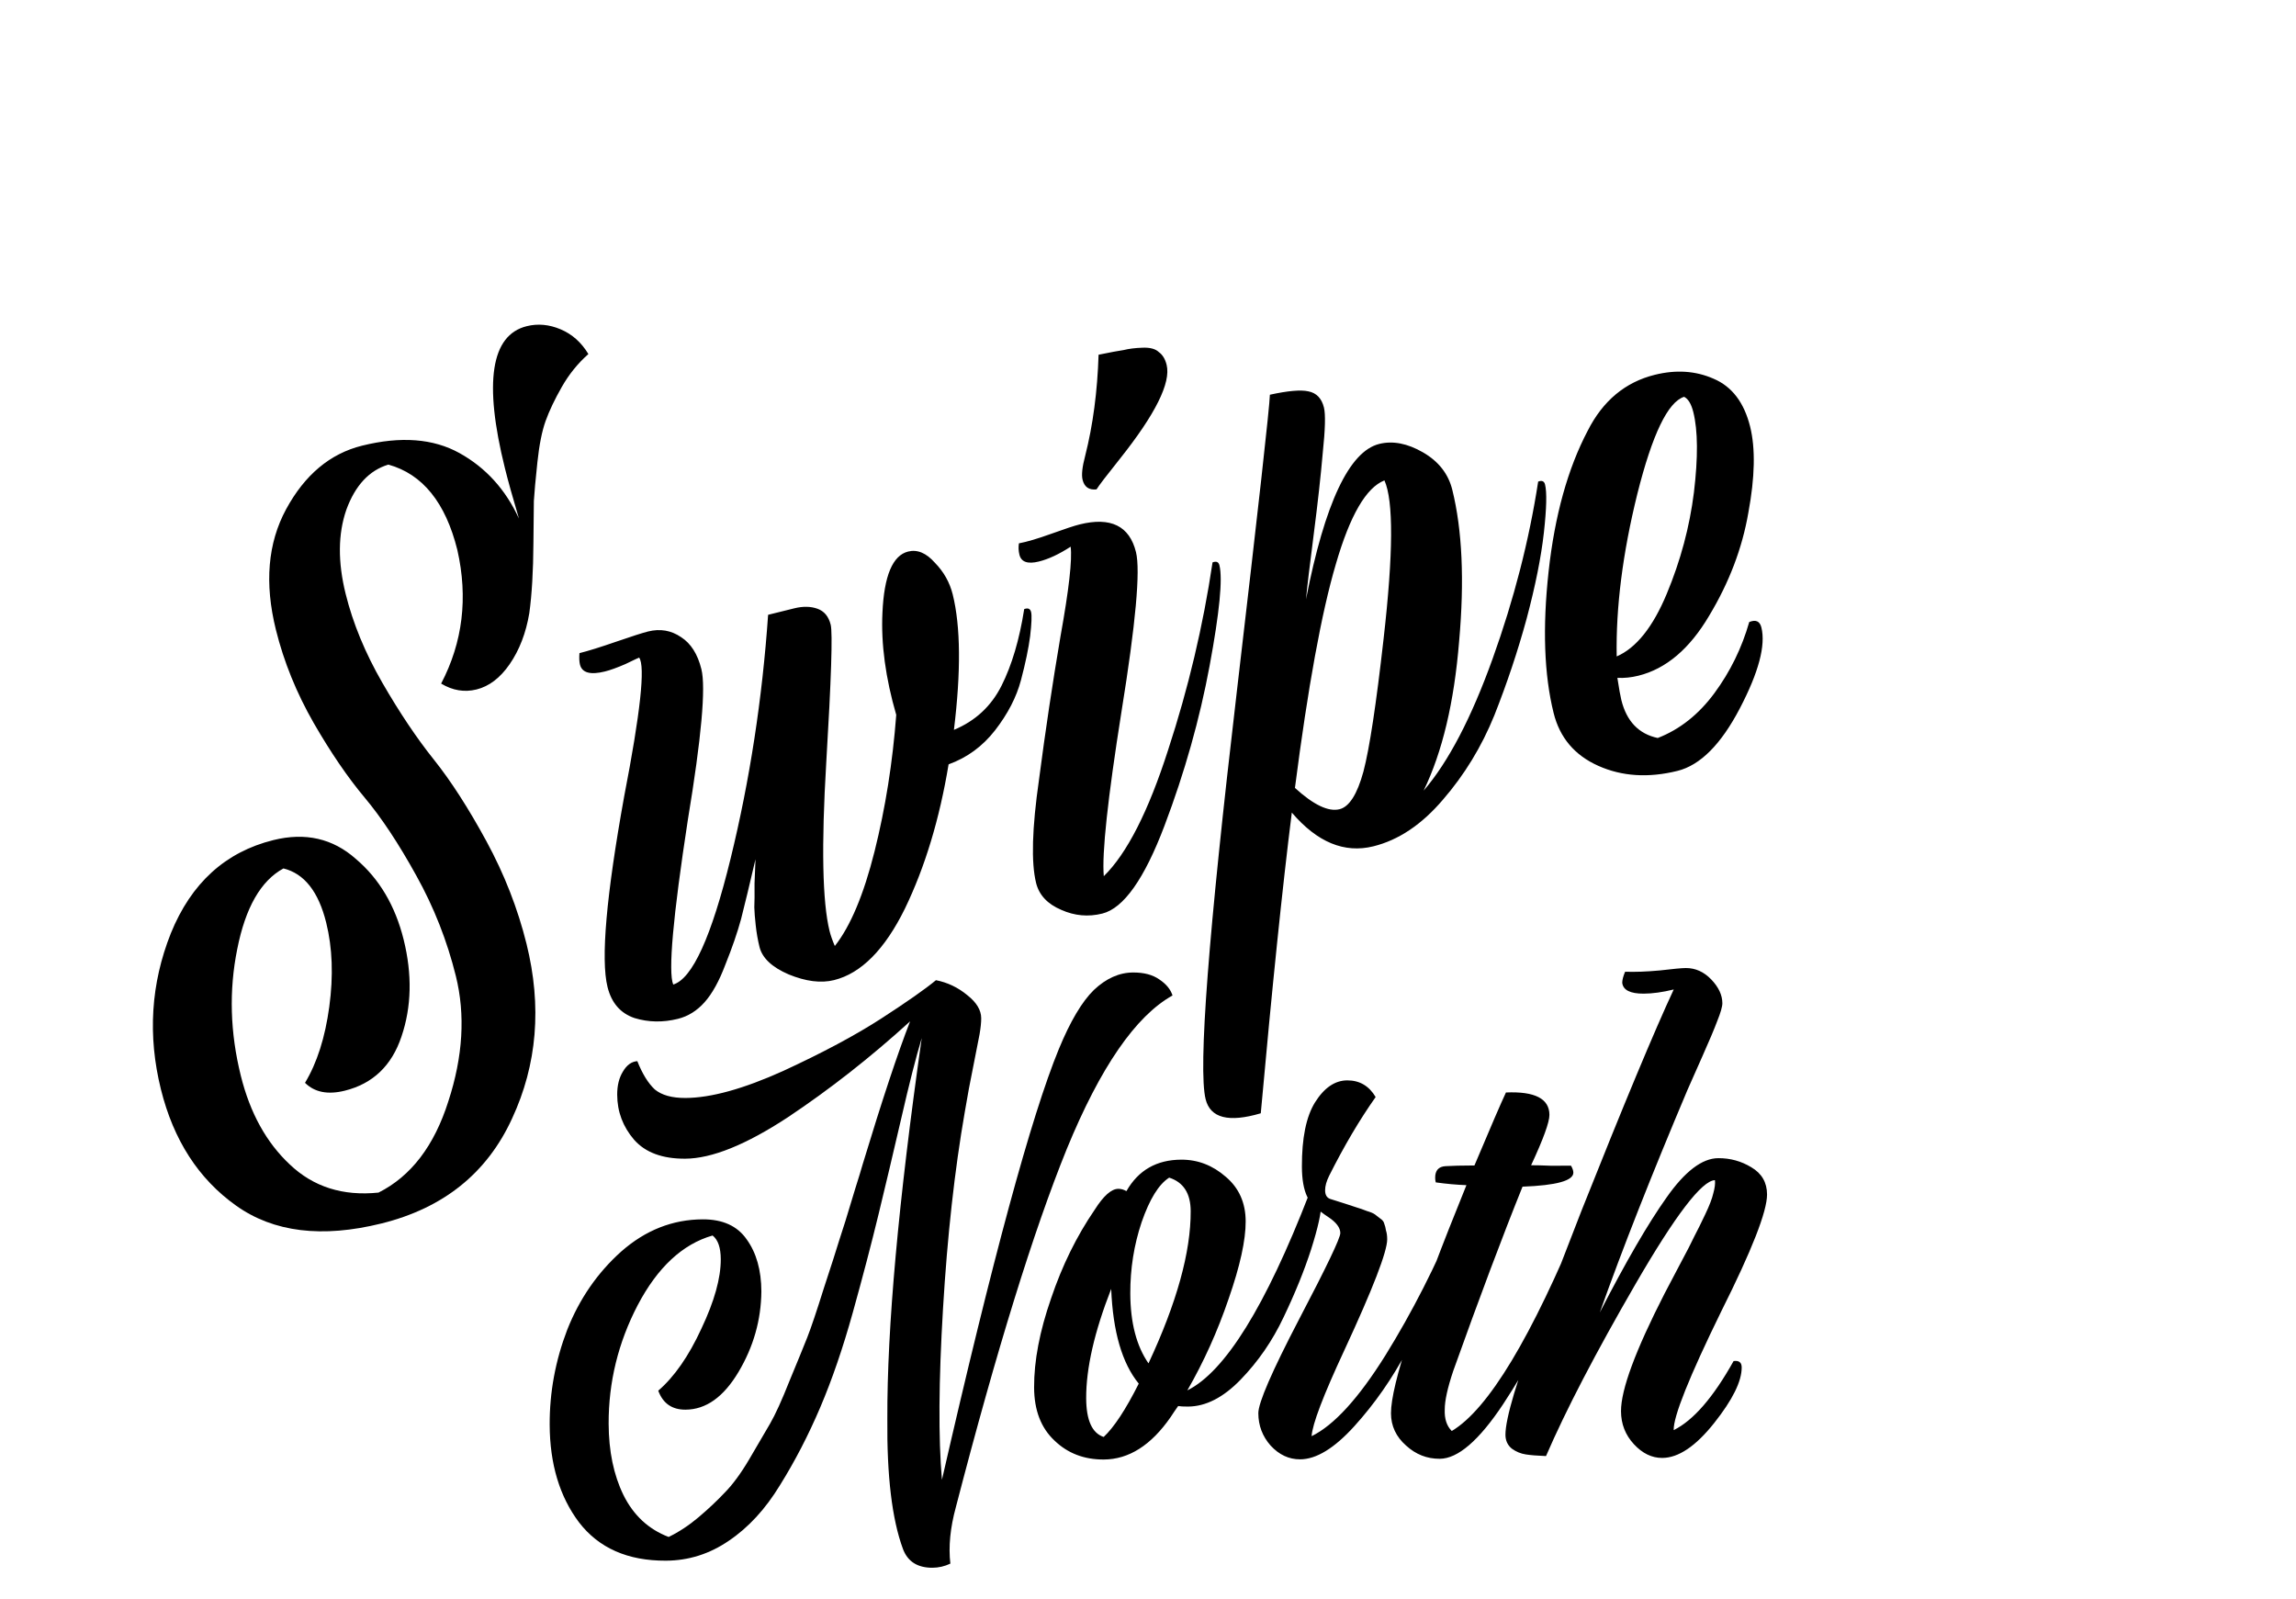
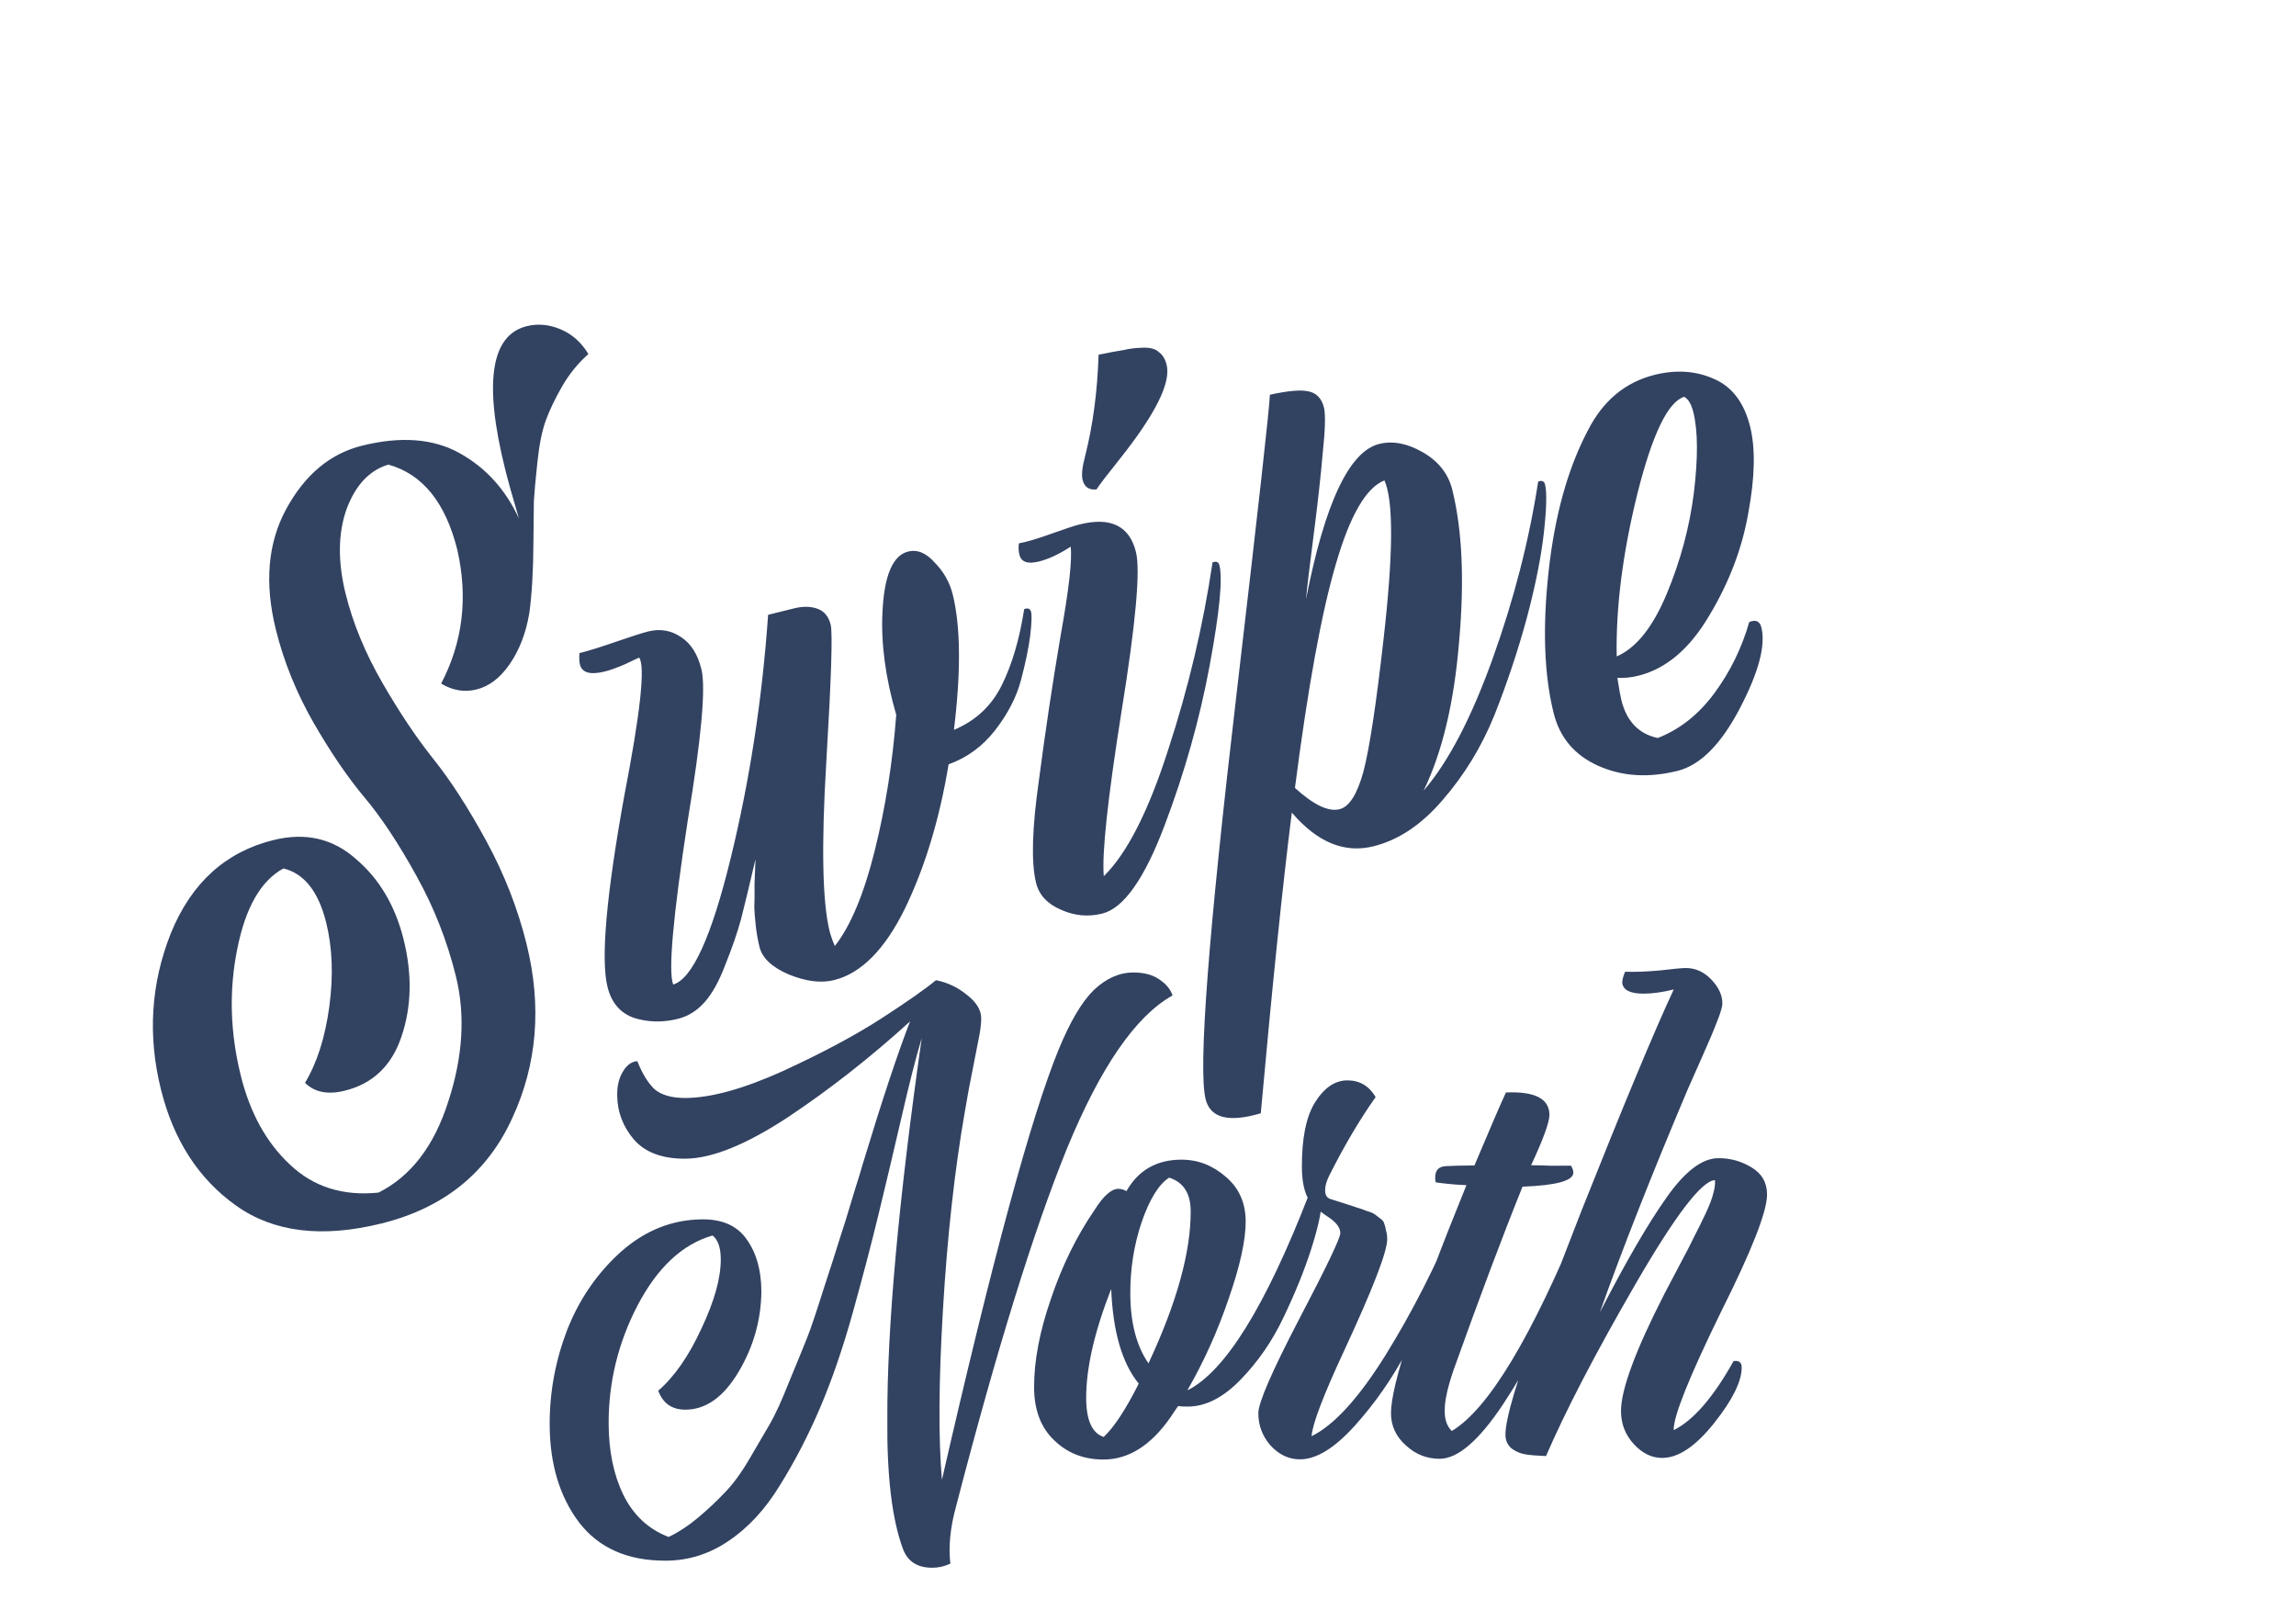
<svg xmlns="http://www.w3.org/2000/svg" width="135" height="94" viewBox="0 0 135 94" fill="none">
  <g filter="url(#filter0_b_802_18)">
-     <path d="M55.879 91.934C55.54 92.094 55.189 92.175 54.826 92.176C53.942 92.18 53.363 91.808 53.088 91.061C52.447 89.318 52.142 86.769 52.174 83.414C52.154 78.088 52.827 70.628 54.196 61.034C53.86 62.146 53.458 63.723 52.99 65.765C52.522 67.784 52.076 69.667 51.652 71.414C51.228 73.161 50.725 75.079 50.144 77.166C49.563 79.254 48.924 81.115 48.228 82.75C47.531 84.384 46.744 85.906 45.865 87.315C45.01 88.723 44.005 89.815 42.852 90.591C41.722 91.365 40.488 91.756 39.151 91.761C36.907 91.77 35.204 91.017 34.042 89.503C32.903 87.988 32.328 86.075 32.32 83.763C32.312 81.859 32.656 79.999 33.352 78.183C34.07 76.367 35.13 74.833 36.53 73.581C37.953 72.329 39.549 71.699 41.317 71.692C42.495 71.688 43.358 72.081 43.905 72.872C44.475 73.663 44.762 74.682 44.767 75.929C44.751 77.606 44.304 79.183 43.426 80.66C42.547 82.137 41.508 82.878 40.306 82.882C39.513 82.885 38.979 82.513 38.704 81.766C39.653 80.947 40.498 79.731 41.24 78.119C42.004 76.506 42.384 75.145 42.38 74.034C42.377 73.354 42.217 72.89 41.898 72.642C40.133 73.148 38.664 74.513 37.494 76.739C36.347 78.942 35.778 81.268 35.787 83.716C35.794 85.325 36.082 86.718 36.654 87.894C37.248 89.094 38.135 89.917 39.315 90.366C39.926 90.069 40.514 89.681 41.079 89.203C41.644 88.725 42.152 88.247 42.603 87.769C43.077 87.292 43.562 86.632 44.057 85.792C44.553 84.951 44.958 84.258 45.273 83.713C45.589 83.168 45.971 82.328 46.42 81.193C46.891 80.057 47.239 79.206 47.464 78.638C47.688 78.071 48.013 77.106 48.439 75.745C48.887 74.383 49.189 73.441 49.346 72.919C49.525 72.397 49.838 71.387 50.286 69.889C50.487 69.254 50.633 68.778 50.722 68.46C51.864 64.693 52.794 61.89 53.512 60.051C51.185 62.168 48.79 64.047 46.326 65.689C43.861 67.308 41.847 68.12 40.283 68.126C38.946 68.132 37.947 67.761 37.287 67.016C36.626 66.248 36.294 65.365 36.29 64.368C36.288 63.824 36.4 63.37 36.625 63.006C36.85 62.62 37.133 62.415 37.473 62.391C37.77 63.138 38.112 63.692 38.499 64.053C38.908 64.392 39.51 64.559 40.303 64.556C41.799 64.55 43.712 64.022 46.043 62.97C48.373 61.895 50.296 60.868 51.811 59.888C53.326 58.907 54.4 58.155 55.032 57.631C55.713 57.764 56.326 58.057 56.872 58.508C57.417 58.936 57.691 59.389 57.693 59.865C57.694 60.114 57.661 60.431 57.595 60.817C57.528 61.18 57.406 61.804 57.228 62.688C57.05 63.551 56.883 64.447 56.728 65.376C56.13 68.802 55.703 72.656 55.447 76.942C55.192 81.204 55.171 84.559 55.384 87.006C58.349 74.052 60.639 65.611 62.256 61.683C62.93 60.048 63.617 58.89 64.317 58.207C65.039 57.524 65.809 57.181 66.625 57.178C67.259 57.176 67.77 57.31 68.156 57.58C68.565 57.85 68.827 58.167 68.942 58.529C66.771 59.739 64.697 62.75 62.721 67.563C60.768 72.376 58.596 79.389 56.206 88.601C55.871 89.826 55.762 90.937 55.879 91.934ZM66.459 76.049C66.466 77.772 66.822 79.141 67.529 80.159C69.193 76.594 70.02 73.61 70.01 71.207C70.006 70.164 69.584 69.509 68.745 69.24C68.134 69.628 67.594 70.502 67.123 71.864C66.675 73.203 66.454 74.598 66.459 76.049ZM64.894 84.487C65.504 83.918 66.191 82.873 66.956 81.351C65.976 80.153 65.436 78.297 65.336 75.781C64.349 78.301 63.858 80.445 63.865 82.213C63.87 83.505 64.213 84.263 64.894 84.487ZM68.833 83.316C67.684 84.975 66.372 85.807 64.899 85.813C63.743 85.817 62.778 85.447 62.005 84.702C61.208 83.957 60.808 82.916 60.803 81.579C60.796 80.015 61.13 78.268 61.802 76.339C62.452 74.41 63.307 72.672 64.366 71.127C64.884 70.309 65.347 69.899 65.755 69.897C65.914 69.897 66.073 69.942 66.232 70.032C66.93 68.805 68.004 68.189 69.455 68.183C70.429 68.179 71.303 68.516 72.077 69.193C72.85 69.847 73.239 70.719 73.243 71.806C73.247 72.917 72.913 74.437 72.24 76.366C71.59 78.273 70.781 80.067 69.813 81.748C72.03 80.651 74.418 76.8 76.977 70.194C77.452 70.124 77.691 70.305 77.693 70.735C77.695 71.279 77.494 72.187 77.091 73.458C76.688 74.706 76.149 76.034 75.475 77.442C74.823 78.827 73.977 80.054 72.939 81.124C71.923 82.17 70.894 82.696 69.851 82.7C69.579 82.701 69.386 82.69 69.273 82.668C69.228 82.736 69.149 82.85 69.036 83.009C68.946 83.145 68.878 83.248 68.833 83.316ZM76.446 85.802C75.788 85.805 75.209 85.535 74.709 84.993C74.231 84.451 73.99 83.817 73.987 83.092C73.985 82.48 74.782 80.641 76.38 77.574C78 74.485 78.809 72.794 78.808 72.499C78.807 72.182 78.568 71.865 78.091 71.55C77.5 71.167 77.09 70.772 76.862 70.365C76.656 69.935 76.552 69.346 76.549 68.598C76.543 66.92 76.798 65.661 77.316 64.821C77.857 63.957 78.49 63.524 79.215 63.521C79.941 63.519 80.497 63.845 80.885 64.501C79.938 65.842 79.026 67.387 78.149 69.135C77.992 69.453 77.913 69.737 77.914 69.986C77.915 70.258 78.018 70.428 78.222 70.495C78.449 70.562 78.733 70.652 79.073 70.764C79.414 70.876 79.652 70.954 79.788 70.999C79.947 71.044 80.14 71.111 80.367 71.201C80.594 71.268 80.753 71.335 80.844 71.403C80.935 71.471 81.037 71.55 81.151 71.64C81.287 71.73 81.367 71.832 81.39 71.945C81.436 72.058 81.47 72.194 81.494 72.353C81.54 72.488 81.563 72.658 81.564 72.862C81.566 73.588 80.725 75.767 79.039 79.4C77.802 82.057 77.163 83.737 77.12 84.44C78.433 83.8 79.877 82.219 81.454 79.697C83.031 77.152 84.426 74.415 85.638 71.486C85.82 71.463 85.91 71.531 85.911 71.689C85.913 72.143 85.611 73.118 85.004 74.617C84.398 76.115 83.645 77.705 82.745 79.386C81.867 81.044 80.83 82.532 79.634 83.852C78.46 85.148 77.398 85.799 76.446 85.802ZM84.653 85.77C83.905 85.773 83.247 85.515 82.678 84.996C82.087 84.477 81.789 83.843 81.787 83.096C81.78 81.441 83.259 76.97 86.223 69.682C85.656 69.662 85.055 69.607 84.42 69.519C84.397 69.429 84.385 69.338 84.385 69.247C84.383 68.817 84.586 68.589 84.994 68.565C85.357 68.541 85.923 68.527 86.694 68.524C87.66 66.231 88.278 64.801 88.547 64.233C90.247 64.159 91.099 64.597 91.103 65.549C91.104 65.98 90.745 66.967 90.026 68.511C90.298 68.51 90.695 68.52 91.216 68.541C91.737 68.539 92.123 68.537 92.372 68.536C92.463 68.695 92.509 68.83 92.51 68.944C92.512 69.42 91.515 69.696 89.521 69.771C88.331 72.723 86.974 76.332 85.449 80.599C85.113 81.598 84.946 82.358 84.948 82.879C84.927 83.423 85.065 83.842 85.361 84.136C87.509 82.858 90.054 78.632 92.996 71.458C93.177 71.434 93.268 71.502 93.268 71.661C93.271 72.296 92.812 73.737 91.891 75.984C90.97 78.209 89.8 80.401 88.38 82.56C86.961 84.696 85.718 85.766 84.653 85.77ZM97.737 85.72C97.125 85.722 96.568 85.452 96.068 84.91C95.567 84.368 95.315 83.723 95.312 82.975C95.307 81.706 96.16 79.402 97.869 76.063C98.049 75.722 98.342 75.166 98.747 74.394C99.174 73.599 99.467 73.031 99.624 72.69C99.804 72.35 100.018 71.918 100.265 71.396C100.513 70.873 100.67 70.465 100.736 70.17C100.826 69.852 100.859 69.591 100.835 69.388C100.065 69.413 98.509 71.448 96.167 75.492C93.825 79.535 92.07 82.908 90.902 85.61C90.381 85.59 89.984 85.557 89.712 85.513C89.417 85.469 89.145 85.356 88.895 85.176C88.644 84.973 88.519 84.701 88.517 84.361C88.514 83.409 89.196 81.117 90.565 77.485C90.969 76.396 91.776 74.296 92.988 71.186C95.48 64.92 97.288 60.584 98.412 58.177C97.755 58.338 97.166 58.42 96.645 58.422C95.852 58.425 95.431 58.211 95.384 57.781C95.384 57.622 95.44 57.406 95.552 57.134C96.141 57.154 96.821 57.129 97.592 57.058C98.385 56.964 98.894 56.917 99.121 56.916C99.688 56.914 100.187 57.139 100.62 57.59C101.052 58.042 101.269 58.506 101.271 58.982C101.272 59.186 101.171 59.537 100.969 60.037C100.79 60.514 100.498 61.206 100.093 62.114C99.689 63.023 99.397 63.681 99.217 64.09C97.106 69.085 95.388 73.443 94.066 77.166C95.595 74.191 96.901 71.941 97.983 70.418C99.065 68.873 100.082 68.098 101.034 68.095C101.737 68.092 102.384 68.271 102.975 68.631C103.588 68.992 103.896 69.523 103.899 70.226C103.903 71.223 103.005 73.516 101.205 77.104C99.316 80.965 98.385 83.292 98.41 84.085C99.564 83.514 100.738 82.161 101.931 80.025C102.248 79.979 102.407 80.103 102.408 80.397C102.411 81.213 101.872 82.304 100.789 83.668C99.706 85.032 98.689 85.716 97.737 85.72Z" fill="black" />
-     <path d="M30.958 55.493C31.869 59.166 31.585 62.591 30.107 65.768C28.636 68.974 26.078 71.029 22.433 71.933C18.932 72.802 16.079 72.452 13.877 70.882C11.674 69.313 10.202 67.034 9.461 64.045C8.677 60.884 8.871 57.829 10.043 54.879C11.243 51.921 13.253 50.093 16.072 49.394C17.951 48.928 19.569 49.297 20.925 50.502C22.303 51.671 23.239 53.252 23.734 55.245C24.242 57.295 24.2 59.195 23.606 60.944C23.034 62.657 21.922 63.719 20.271 64.128C19.274 64.376 18.495 64.221 17.934 63.665C18.641 62.493 19.117 60.999 19.362 59.186C19.607 57.372 19.546 55.725 19.179 54.245C18.727 52.422 17.889 51.361 16.666 51.06C15.335 51.783 14.428 53.368 13.947 55.814C13.459 58.232 13.529 60.708 14.158 63.242C14.701 65.434 15.662 67.176 17.04 68.466C18.425 69.784 20.163 70.335 22.255 70.119C24.164 69.162 25.533 67.371 26.363 64.748C27.222 62.117 27.368 59.663 26.803 57.385C26.288 55.307 25.512 53.338 24.477 51.48C23.435 49.592 22.42 48.061 21.433 46.885C20.447 45.709 19.45 44.249 18.443 42.504C17.428 40.731 16.688 38.905 16.222 37.026C15.544 34.293 15.744 31.931 16.822 29.941C17.921 27.915 19.411 26.669 21.29 26.203C23.567 25.638 25.477 25.784 27.02 26.641C28.562 27.497 29.726 28.78 30.513 30.489C30.145 29.25 29.869 28.261 29.686 27.521C28.436 22.481 28.864 19.7 30.971 19.178C31.626 19.015 32.291 19.077 32.966 19.363C33.642 19.649 34.185 20.133 34.596 20.817C33.976 21.364 33.456 22.007 33.035 22.746C32.614 23.485 32.296 24.153 32.081 24.75C31.867 25.348 31.705 26.158 31.597 27.183C31.488 28.207 31.419 28.965 31.39 29.455C31.389 29.939 31.38 30.757 31.364 31.91C31.354 33.575 31.273 34.955 31.122 36.05C30.927 37.216 30.541 38.219 29.963 39.057C29.407 39.86 28.759 40.353 28.019 40.537C27.307 40.714 26.613 40.598 25.938 40.192C27.209 37.761 27.527 35.143 26.892 32.339C26.2 29.549 24.847 27.875 22.835 27.316C21.71 27.655 20.887 28.54 20.365 29.969C19.872 31.391 19.858 33.041 20.324 34.92C20.755 36.657 21.474 38.398 22.481 40.143C23.488 41.888 24.495 43.391 25.503 44.652C26.511 45.913 27.543 47.515 28.6 49.459C29.657 51.404 30.442 53.415 30.958 55.493ZM49.04 57.626C48.271 57.817 47.382 57.705 46.373 57.291C45.392 56.869 44.82 56.331 44.657 55.676C44.559 55.278 44.484 54.858 44.436 54.417C44.387 53.975 44.359 53.62 44.352 53.349C44.367 53.043 44.371 52.574 44.365 51.941C44.388 51.3 44.407 50.827 44.421 50.521C44.07 52.029 43.787 53.202 43.572 54.041C43.35 54.852 43.042 55.744 42.649 56.718C42.285 57.685 41.878 58.421 41.429 58.925C40.98 59.429 40.456 59.756 39.858 59.904C38.975 60.123 38.125 60.107 37.308 59.857C36.483 59.578 35.954 58.969 35.721 58.029C35.318 56.406 35.645 52.668 36.702 46.815C37.657 41.894 37.95 39.176 37.581 38.663C37.553 38.671 37.282 38.798 36.769 39.046C36.278 39.259 35.876 39.404 35.563 39.481C34.709 39.693 34.221 39.557 34.101 39.073C34.059 38.903 34.049 38.678 34.071 38.401C34.583 38.274 35.298 38.051 36.217 37.733C37.164 37.407 37.794 37.205 38.107 37.128C38.819 36.951 39.466 37.063 40.048 37.462C40.624 37.833 41.021 38.46 41.24 39.343C41.509 40.424 41.243 43.376 40.445 48.198C39.567 53.917 39.28 57.146 39.584 57.887C40.709 57.547 41.834 55.077 42.959 50.476C44.085 45.875 44.819 41.099 45.163 36.148C45.703 36.014 46.216 35.887 46.7 35.767C47.212 35.64 47.668 35.648 48.066 35.791C48.464 35.934 48.723 36.247 48.843 36.731C48.963 37.215 48.877 39.911 48.583 44.82C48.289 49.728 48.355 53.036 48.778 54.745C48.842 55.001 48.944 55.293 49.086 55.62C50.006 54.455 50.785 52.6 51.423 50.054C52.06 47.508 52.485 44.834 52.697 42.031C52.067 39.86 51.797 37.857 51.886 36.022C51.982 33.852 52.486 32.654 53.397 32.428C53.938 32.294 54.461 32.512 54.965 33.082C55.49 33.617 55.841 34.24 56.018 34.951C56.484 36.83 56.507 39.484 56.089 42.913C57.349 42.388 58.282 41.522 58.889 40.314C59.496 39.105 59.94 37.605 60.221 35.813C60.441 35.728 60.577 35.785 60.626 35.984C60.675 36.184 60.657 36.657 60.57 37.404C60.476 38.122 60.297 38.982 60.032 39.985C59.767 40.988 59.256 41.976 58.5 42.949C57.766 43.887 56.858 44.55 55.775 44.94C55.243 48.154 54.388 50.981 53.209 53.419C52.024 55.828 50.634 57.231 49.04 57.626ZM64.594 20.856C65.285 20.715 65.776 20.623 66.067 20.581C66.381 20.503 66.747 20.458 67.167 20.444C67.615 20.424 67.939 20.51 68.138 20.702C68.358 20.859 68.51 21.108 68.595 21.45C68.856 22.503 67.939 24.348 65.842 26.983C65.058 27.964 64.602 28.561 64.473 28.774C64.032 28.823 63.758 28.634 63.653 28.207C63.582 27.922 63.633 27.456 63.804 26.809C64.263 25.003 64.526 23.018 64.594 20.856ZM71.7 33.237C71.898 34.034 71.706 36.001 71.124 39.137C70.542 42.274 69.658 45.41 68.471 48.545C67.284 51.68 66.065 53.403 64.812 53.714C63.986 53.919 63.182 53.846 62.401 53.496C61.59 53.153 61.097 52.626 60.92 51.914C60.623 50.718 60.681 48.694 61.091 45.842C61.466 42.969 61.888 40.159 62.355 37.414C62.851 34.662 63.05 32.905 62.952 32.143C62.275 32.583 61.652 32.874 61.083 33.015C60.428 33.177 60.047 33.045 59.941 32.618C59.885 32.39 59.875 32.166 59.911 31.946C60.373 31.861 61.007 31.674 61.811 31.384C62.616 31.093 63.175 30.909 63.488 30.832C65.31 30.38 66.412 30.922 66.793 32.46C67.061 33.542 66.778 36.664 65.943 41.828C65.13 46.956 64.783 50.185 64.901 51.516C66.263 50.181 67.523 47.707 68.682 44.095C69.869 40.476 70.74 36.8 71.295 33.066C71.516 32.981 71.651 33.038 71.7 33.237ZM78.763 47.578C79.332 47.437 79.8 46.702 80.165 45.372C80.523 44.014 80.919 41.407 81.353 37.552C81.924 32.544 81.94 29.443 81.402 28.246C80.327 28.664 79.374 30.306 78.544 33.172C77.706 36.009 76.905 40.393 76.14 46.325C77.234 47.323 78.108 47.741 78.763 47.578ZM74.131 65.456C72.245 66.014 71.164 65.738 70.888 64.628C70.443 62.834 71.052 54.871 72.714 40.738C73.993 29.812 74.644 23.969 74.667 23.208C75.727 22.975 76.481 22.909 76.929 23.009C77.406 23.103 77.711 23.42 77.845 23.961C77.944 24.359 77.921 25.241 77.777 26.607C77.66 27.966 77.483 29.566 77.245 31.408C77.007 33.251 76.855 34.527 76.79 35.239C77.896 29.585 79.331 26.539 81.096 26.101C81.894 25.903 82.751 26.068 83.667 26.596C84.584 27.125 85.159 27.858 85.392 28.798C85.978 31.161 86.112 34.135 85.792 37.72C85.501 41.298 84.805 44.221 83.706 46.488C85.16 44.798 86.513 42.211 87.764 38.727C89.016 35.243 89.908 31.773 90.441 28.316C90.661 28.231 90.796 28.288 90.846 28.488C90.959 28.943 90.936 29.886 90.777 31.316C90.618 32.745 90.28 34.431 89.764 36.372C89.242 38.285 88.608 40.18 87.865 42.057C87.115 43.905 86.105 45.561 84.836 47.024C83.595 48.48 82.235 49.392 80.754 49.759C79.046 50.183 77.447 49.522 75.956 47.776C75.407 52.143 74.799 58.037 74.131 65.456ZM99.023 23.331C98.07 23.628 97.152 25.533 96.27 29.046C95.41 32.523 95.006 35.706 95.058 38.595C96.204 38.099 97.184 36.874 97.999 34.919C98.814 32.964 99.347 30.973 99.6 28.945C99.846 26.89 99.834 25.321 99.566 24.239C99.446 23.755 99.265 23.453 99.023 23.331ZM103.566 36.892C103.827 37.946 103.405 39.532 102.298 41.65C101.192 43.768 99.969 44.993 98.631 45.325C96.923 45.748 95.372 45.65 93.979 45.028C92.585 44.407 91.709 43.37 91.349 41.918C90.791 39.669 90.693 36.897 91.054 33.604C91.416 30.311 92.182 27.552 93.353 25.327C94.246 23.564 95.56 22.468 97.297 22.037C98.55 21.726 99.702 21.803 100.754 22.267C101.835 22.724 102.551 23.665 102.905 25.088C103.222 26.37 103.187 28.056 102.799 30.146C102.44 32.23 101.671 34.249 100.494 36.204C99.345 38.151 97.959 39.326 96.336 39.728C95.909 39.834 95.496 39.876 95.098 39.854C95.197 40.495 95.274 40.929 95.331 41.157C95.641 42.409 96.355 43.154 97.471 43.391C98.767 42.888 99.879 42.008 100.806 40.751C101.733 39.493 102.415 38.1 102.852 36.571C103.236 36.415 103.474 36.522 103.566 36.892Z" fill="black" />
+     <path d="M55.879 91.934C55.54 92.094 55.189 92.175 54.826 92.176C53.942 92.18 53.363 91.808 53.088 91.061C52.447 89.318 52.142 86.769 52.174 83.414C52.154 78.088 52.827 70.628 54.196 61.034C53.86 62.146 53.458 63.723 52.99 65.765C52.522 67.784 52.076 69.667 51.652 71.414C51.228 73.161 50.725 75.079 50.144 77.166C49.563 79.254 48.924 81.115 48.228 82.75C47.531 84.384 46.744 85.906 45.865 87.315C45.01 88.723 44.005 89.815 42.852 90.591C41.722 91.365 40.488 91.756 39.151 91.761C36.907 91.77 35.204 91.017 34.042 89.503C32.903 87.988 32.328 86.075 32.32 83.763C32.312 81.859 32.656 79.999 33.352 78.183C34.07 76.367 35.13 74.833 36.53 73.581C37.953 72.329 39.549 71.699 41.317 71.692C42.495 71.688 43.358 72.081 43.905 72.872C44.475 73.663 44.762 74.682 44.767 75.929C44.751 77.606 44.304 79.183 43.426 80.66C42.547 82.137 41.508 82.878 40.306 82.882C39.513 82.885 38.979 82.513 38.704 81.766C39.653 80.947 40.498 79.731 41.24 78.119C42.004 76.506 42.384 75.145 42.38 74.034C42.377 73.354 42.217 72.89 41.898 72.642C40.133 73.148 38.664 74.513 37.494 76.739C36.347 78.942 35.778 81.268 35.787 83.716C35.794 85.325 36.082 86.718 36.654 87.894C37.248 89.094 38.135 89.917 39.315 90.366C39.926 90.069 40.514 89.681 41.079 89.203C41.644 88.725 42.152 88.247 42.603 87.769C43.077 87.292 43.562 86.632 44.057 85.792C44.553 84.951 44.958 84.258 45.273 83.713C45.589 83.168 45.971 82.328 46.42 81.193C46.891 80.057 47.239 79.206 47.464 78.638C47.688 78.071 48.013 77.106 48.439 75.745C48.887 74.383 49.189 73.441 49.346 72.919C49.525 72.397 49.838 71.387 50.286 69.889C50.487 69.254 50.633 68.778 50.722 68.46C51.864 64.693 52.794 61.89 53.512 60.051C51.185 62.168 48.79 64.047 46.326 65.689C43.861 67.308 41.847 68.12 40.283 68.126C38.946 68.132 37.947 67.761 37.287 67.016C36.626 66.248 36.294 65.365 36.29 64.368C36.288 63.824 36.4 63.37 36.625 63.006C36.85 62.62 37.133 62.415 37.473 62.391C37.77 63.138 38.112 63.692 38.499 64.053C38.908 64.392 39.51 64.559 40.303 64.556C41.799 64.55 43.712 64.022 46.043 62.97C48.373 61.895 50.296 60.868 51.811 59.888C53.326 58.907 54.4 58.155 55.032 57.631C55.713 57.764 56.326 58.057 56.872 58.508C57.417 58.936 57.691 59.389 57.693 59.865C57.694 60.114 57.661 60.431 57.595 60.817C57.528 61.18 57.406 61.804 57.228 62.688C57.05 63.551 56.883 64.447 56.728 65.376C56.13 68.802 55.703 72.656 55.447 76.942C55.192 81.204 55.171 84.559 55.384 87.006C58.349 74.052 60.639 65.611 62.256 61.683C62.93 60.048 63.617 58.89 64.317 58.207C65.039 57.524 65.809 57.181 66.625 57.178C67.259 57.176 67.77 57.31 68.156 57.58C68.565 57.85 68.827 58.167 68.942 58.529C66.771 59.739 64.697 62.75 62.721 67.563C60.768 72.376 58.596 79.389 56.206 88.601C55.871 89.826 55.762 90.937 55.879 91.934ZM66.459 76.049C66.466 77.772 66.822 79.141 67.529 80.159C69.193 76.594 70.02 73.61 70.01 71.207C70.006 70.164 69.584 69.509 68.745 69.24C68.134 69.628 67.594 70.502 67.123 71.864C66.675 73.203 66.454 74.598 66.459 76.049ZM64.894 84.487C65.504 83.918 66.191 82.873 66.956 81.351C65.976 80.153 65.436 78.297 65.336 75.781C64.349 78.301 63.858 80.445 63.865 82.213C63.87 83.505 64.213 84.263 64.894 84.487ZM68.833 83.316C67.684 84.975 66.372 85.807 64.899 85.813C63.743 85.817 62.778 85.447 62.005 84.702C61.208 83.957 60.808 82.916 60.803 81.579C60.796 80.015 61.13 78.268 61.802 76.339C62.452 74.41 63.307 72.672 64.366 71.127C64.884 70.309 65.347 69.899 65.755 69.897C65.914 69.897 66.073 69.942 66.232 70.032C66.93 68.805 68.004 68.189 69.455 68.183C70.429 68.179 71.303 68.516 72.077 69.193C72.85 69.847 73.239 70.719 73.243 71.806C73.247 72.917 72.913 74.437 72.24 76.366C71.59 78.273 70.781 80.067 69.813 81.748C72.03 80.651 74.418 76.8 76.977 70.194C77.452 70.124 77.691 70.305 77.693 70.735C77.695 71.279 77.494 72.187 77.091 73.458C76.688 74.706 76.149 76.034 75.475 77.442C74.823 78.827 73.977 80.054 72.939 81.124C71.923 82.17 70.894 82.696 69.851 82.7C69.579 82.701 69.386 82.69 69.273 82.668C69.228 82.736 69.149 82.85 69.036 83.009C68.946 83.145 68.878 83.248 68.833 83.316ZM76.446 85.802C75.788 85.805 75.209 85.535 74.709 84.993C74.231 84.451 73.99 83.817 73.987 83.092C73.985 82.48 74.782 80.641 76.38 77.574C78 74.485 78.809 72.794 78.808 72.499C78.807 72.182 78.568 71.865 78.091 71.55C77.5 71.167 77.09 70.772 76.862 70.365C76.656 69.935 76.552 69.346 76.549 68.598C76.543 66.92 76.798 65.661 77.316 64.821C77.857 63.957 78.49 63.524 79.215 63.521C79.941 63.519 80.497 63.845 80.885 64.501C79.938 65.842 79.026 67.387 78.149 69.135C77.992 69.453 77.913 69.737 77.914 69.986C77.915 70.258 78.018 70.428 78.222 70.495C78.449 70.562 78.733 70.652 79.073 70.764C79.414 70.876 79.652 70.954 79.788 70.999C79.947 71.044 80.14 71.111 80.367 71.201C80.594 71.268 80.753 71.335 80.844 71.403C80.935 71.471 81.037 71.55 81.151 71.64C81.287 71.73 81.367 71.832 81.39 71.945C81.436 72.058 81.47 72.194 81.494 72.353C81.54 72.488 81.563 72.658 81.564 72.862C81.566 73.588 80.725 75.767 79.039 79.4C77.802 82.057 77.163 83.737 77.12 84.44C78.433 83.8 79.877 82.219 81.454 79.697C83.031 77.152 84.426 74.415 85.638 71.486C85.82 71.463 85.91 71.531 85.911 71.689C85.913 72.143 85.611 73.118 85.004 74.617C84.398 76.115 83.645 77.705 82.745 79.386C81.867 81.044 80.83 82.532 79.634 83.852C78.46 85.148 77.398 85.799 76.446 85.802ZM84.653 85.77C83.905 85.773 83.247 85.515 82.678 84.996C82.087 84.477 81.789 83.843 81.787 83.096C81.78 81.441 83.259 76.97 86.223 69.682C85.656 69.662 85.055 69.607 84.42 69.519C84.397 69.429 84.385 69.338 84.385 69.247C84.383 68.817 84.586 68.589 84.994 68.565C85.357 68.541 85.923 68.527 86.694 68.524C87.66 66.231 88.278 64.801 88.547 64.233C90.247 64.159 91.099 64.597 91.103 65.549C91.104 65.98 90.745 66.967 90.026 68.511C90.298 68.51 90.695 68.52 91.216 68.541C91.737 68.539 92.123 68.537 92.372 68.536C92.463 68.695 92.509 68.83 92.51 68.944C92.512 69.42 91.515 69.696 89.521 69.771C88.331 72.723 86.974 76.332 85.449 80.599C85.113 81.598 84.946 82.358 84.948 82.879C84.927 83.423 85.065 83.842 85.361 84.136C87.509 82.858 90.054 78.632 92.996 71.458C93.177 71.434 93.268 71.502 93.268 71.661C93.271 72.296 92.812 73.737 91.891 75.984C90.97 78.209 89.8 80.401 88.38 82.56C86.961 84.696 85.718 85.766 84.653 85.77ZM97.737 85.72C97.125 85.722 96.568 85.452 96.068 84.91C95.567 84.368 95.315 83.723 95.312 82.975C95.307 81.706 96.16 79.402 97.869 76.063C98.049 75.722 98.342 75.166 98.747 74.394C99.174 73.599 99.467 73.031 99.624 72.69C99.804 72.35 100.018 71.918 100.265 71.396C100.513 70.873 100.67 70.465 100.736 70.17C100.826 69.852 100.859 69.591 100.835 69.388C100.065 69.413 98.509 71.448 96.167 75.492C93.825 79.535 92.07 82.908 90.902 85.61C90.381 85.59 89.984 85.557 89.712 85.513C89.417 85.469 89.145 85.356 88.895 85.176C88.644 84.973 88.519 84.701 88.517 84.361C88.514 83.409 89.196 81.117 90.565 77.485C90.969 76.396 91.776 74.296 92.988 71.186C95.48 64.92 97.288 60.584 98.412 58.177C97.755 58.338 97.166 58.42 96.645 58.422C95.852 58.425 95.431 58.211 95.384 57.781C95.384 57.622 95.44 57.406 95.552 57.134C96.141 57.154 96.821 57.129 97.592 57.058C98.385 56.964 98.894 56.917 99.121 56.916C99.688 56.914 100.187 57.139 100.62 57.59C101.052 58.042 101.269 58.506 101.271 58.982C101.272 59.186 101.171 59.537 100.969 60.037C100.79 60.514 100.498 61.206 100.093 62.114C99.689 63.023 99.397 63.681 99.217 64.09C97.106 69.085 95.388 73.443 94.066 77.166C95.595 74.191 96.901 71.941 97.983 70.418C99.065 68.873 100.082 68.098 101.034 68.095C101.737 68.092 102.384 68.271 102.975 68.631C103.588 68.992 103.896 69.523 103.899 70.226C103.903 71.223 103.005 73.516 101.205 77.104C99.316 80.965 98.385 83.292 98.41 84.085C99.564 83.514 100.738 82.161 101.931 80.025C102.248 79.979 102.407 80.103 102.408 80.397C102.411 81.213 101.872 82.304 100.789 83.668C99.706 85.032 98.689 85.716 97.737 85.72Z" fill="#324261" />
+     <path d="M30.958 55.493C31.869 59.166 31.585 62.591 30.107 65.768C28.636 68.974 26.078 71.029 22.433 71.933C18.932 72.802 16.079 72.452 13.877 70.882C11.674 69.313 10.202 67.034 9.461 64.045C8.677 60.884 8.871 57.829 10.043 54.879C11.243 51.921 13.253 50.093 16.072 49.394C17.951 48.928 19.569 49.297 20.925 50.502C22.303 51.671 23.239 53.252 23.734 55.245C24.242 57.295 24.2 59.195 23.606 60.944C23.034 62.657 21.922 63.719 20.271 64.128C19.274 64.376 18.495 64.221 17.934 63.665C18.641 62.493 19.117 60.999 19.362 59.186C19.607 57.372 19.546 55.725 19.179 54.245C18.727 52.422 17.889 51.361 16.666 51.06C15.335 51.783 14.428 53.368 13.947 55.814C13.459 58.232 13.529 60.708 14.158 63.242C14.701 65.434 15.662 67.176 17.04 68.466C18.425 69.784 20.163 70.335 22.255 70.119C24.164 69.162 25.533 67.371 26.363 64.748C27.222 62.117 27.368 59.663 26.803 57.385C26.288 55.307 25.512 53.338 24.477 51.48C23.435 49.592 22.42 48.061 21.433 46.885C20.447 45.709 19.45 44.249 18.443 42.504C17.428 40.731 16.688 38.905 16.222 37.026C15.544 34.293 15.744 31.931 16.822 29.941C17.921 27.915 19.411 26.669 21.29 26.203C23.567 25.638 25.477 25.784 27.02 26.641C28.562 27.497 29.726 28.78 30.513 30.489C30.145 29.25 29.869 28.261 29.686 27.521C28.436 22.481 28.864 19.7 30.971 19.178C31.626 19.015 32.291 19.077 32.966 19.363C33.642 19.649 34.185 20.133 34.596 20.817C33.976 21.364 33.456 22.007 33.035 22.746C32.614 23.485 32.296 24.153 32.081 24.75C31.867 25.348 31.705 26.158 31.597 27.183C31.488 28.207 31.419 28.965 31.39 29.455C31.389 29.939 31.38 30.757 31.364 31.91C31.354 33.575 31.273 34.955 31.122 36.05C30.927 37.216 30.541 38.219 29.963 39.057C29.407 39.86 28.759 40.353 28.019 40.537C27.307 40.714 26.613 40.598 25.938 40.192C27.209 37.761 27.527 35.143 26.892 32.339C26.2 29.549 24.847 27.875 22.835 27.316C21.71 27.655 20.887 28.54 20.365 29.969C19.872 31.391 19.858 33.041 20.324 34.92C20.755 36.657 21.474 38.398 22.481 40.143C23.488 41.888 24.495 43.391 25.503 44.652C26.511 45.913 27.543 47.515 28.6 49.459C29.657 51.404 30.442 53.415 30.958 55.493ZM49.04 57.626C48.271 57.817 47.382 57.705 46.373 57.291C45.392 56.869 44.82 56.331 44.657 55.676C44.559 55.278 44.484 54.858 44.436 54.417C44.387 53.975 44.359 53.62 44.352 53.349C44.367 53.043 44.371 52.574 44.365 51.941C44.388 51.3 44.407 50.827 44.421 50.521C44.07 52.029 43.787 53.202 43.572 54.041C43.35 54.852 43.042 55.744 42.649 56.718C42.285 57.685 41.878 58.421 41.429 58.925C40.98 59.429 40.456 59.756 39.858 59.904C38.975 60.123 38.125 60.107 37.308 59.857C36.483 59.578 35.954 58.969 35.721 58.029C35.318 56.406 35.645 52.668 36.702 46.815C37.657 41.894 37.95 39.176 37.581 38.663C37.553 38.671 37.282 38.798 36.769 39.046C36.278 39.259 35.876 39.404 35.563 39.481C34.709 39.693 34.221 39.557 34.101 39.073C34.059 38.903 34.049 38.678 34.071 38.401C34.583 38.274 35.298 38.051 36.217 37.733C37.164 37.407 37.794 37.205 38.107 37.128C38.819 36.951 39.466 37.063 40.048 37.462C40.624 37.833 41.021 38.46 41.24 39.343C41.509 40.424 41.243 43.376 40.445 48.198C39.567 53.917 39.28 57.146 39.584 57.887C40.709 57.547 41.834 55.077 42.959 50.476C44.085 45.875 44.819 41.099 45.163 36.148C45.703 36.014 46.216 35.887 46.7 35.767C47.212 35.64 47.668 35.648 48.066 35.791C48.464 35.934 48.723 36.247 48.843 36.731C48.963 37.215 48.877 39.911 48.583 44.82C48.289 49.728 48.355 53.036 48.778 54.745C48.842 55.001 48.944 55.293 49.086 55.62C50.006 54.455 50.785 52.6 51.423 50.054C52.06 47.508 52.485 44.834 52.697 42.031C52.067 39.86 51.797 37.857 51.886 36.022C51.982 33.852 52.486 32.654 53.397 32.428C53.938 32.294 54.461 32.512 54.965 33.082C55.49 33.617 55.841 34.24 56.018 34.951C56.484 36.83 56.507 39.484 56.089 42.913C57.349 42.388 58.282 41.522 58.889 40.314C59.496 39.105 59.94 37.605 60.221 35.813C60.441 35.728 60.577 35.785 60.626 35.984C60.675 36.184 60.657 36.657 60.57 37.404C60.476 38.122 60.297 38.982 60.032 39.985C59.767 40.988 59.256 41.976 58.5 42.949C57.766 43.887 56.858 44.55 55.775 44.94C55.243 48.154 54.388 50.981 53.209 53.419C52.024 55.828 50.634 57.231 49.04 57.626ZM64.594 20.856C65.285 20.715 65.776 20.623 66.067 20.581C66.381 20.503 66.747 20.458 67.167 20.444C67.615 20.424 67.939 20.51 68.138 20.702C68.358 20.859 68.51 21.108 68.595 21.45C68.856 22.503 67.939 24.348 65.842 26.983C65.058 27.964 64.602 28.561 64.473 28.774C64.032 28.823 63.758 28.634 63.653 28.207C63.582 27.922 63.633 27.456 63.804 26.809C64.263 25.003 64.526 23.018 64.594 20.856ZM71.7 33.237C71.898 34.034 71.706 36.001 71.124 39.137C70.542 42.274 69.658 45.41 68.471 48.545C67.284 51.68 66.065 53.403 64.812 53.714C63.986 53.919 63.182 53.846 62.401 53.496C61.59 53.153 61.097 52.626 60.92 51.914C60.623 50.718 60.681 48.694 61.091 45.842C61.466 42.969 61.888 40.159 62.355 37.414C62.851 34.662 63.05 32.905 62.952 32.143C62.275 32.583 61.652 32.874 61.083 33.015C60.428 33.177 60.047 33.045 59.941 32.618C59.885 32.39 59.875 32.166 59.911 31.946C60.373 31.861 61.007 31.674 61.811 31.384C62.616 31.093 63.175 30.909 63.488 30.832C65.31 30.38 66.412 30.922 66.793 32.46C67.061 33.542 66.778 36.664 65.943 41.828C65.13 46.956 64.783 50.185 64.901 51.516C66.263 50.181 67.523 47.707 68.682 44.095C69.869 40.476 70.74 36.8 71.295 33.066C71.516 32.981 71.651 33.038 71.7 33.237ZM78.763 47.578C79.332 47.437 79.8 46.702 80.165 45.372C80.523 44.014 80.919 41.407 81.353 37.552C81.924 32.544 81.94 29.443 81.402 28.246C80.327 28.664 79.374 30.306 78.544 33.172C77.706 36.009 76.905 40.393 76.14 46.325C77.234 47.323 78.108 47.741 78.763 47.578ZM74.131 65.456C72.245 66.014 71.164 65.738 70.888 64.628C70.443 62.834 71.052 54.871 72.714 40.738C73.993 29.812 74.644 23.969 74.667 23.208C75.727 22.975 76.481 22.909 76.929 23.009C77.406 23.103 77.711 23.42 77.845 23.961C77.944 24.359 77.921 25.241 77.777 26.607C77.66 27.966 77.483 29.566 77.245 31.408C77.007 33.251 76.855 34.527 76.79 35.239C77.896 29.585 79.331 26.539 81.096 26.101C81.894 25.903 82.751 26.068 83.667 26.596C84.584 27.125 85.159 27.858 85.392 28.798C85.978 31.161 86.112 34.135 85.792 37.72C85.501 41.298 84.805 44.221 83.706 46.488C85.16 44.798 86.513 42.211 87.764 38.727C89.016 35.243 89.908 31.773 90.441 28.316C90.661 28.231 90.796 28.288 90.846 28.488C90.959 28.943 90.936 29.886 90.777 31.316C90.618 32.745 90.28 34.431 89.764 36.372C89.242 38.285 88.608 40.18 87.865 42.057C87.115 43.905 86.105 45.561 84.836 47.024C83.595 48.48 82.235 49.392 80.754 49.759C79.046 50.183 77.447 49.522 75.956 47.776C75.407 52.143 74.799 58.037 74.131 65.456ZM99.023 23.331C98.07 23.628 97.152 25.533 96.27 29.046C95.41 32.523 95.006 35.706 95.058 38.595C96.204 38.099 97.184 36.874 97.999 34.919C98.814 32.964 99.347 30.973 99.6 28.945C99.846 26.89 99.834 25.321 99.566 24.239C99.446 23.755 99.265 23.453 99.023 23.331ZM103.566 36.892C103.827 37.946 103.405 39.532 102.298 41.65C101.192 43.768 99.969 44.993 98.631 45.325C96.923 45.748 95.372 45.65 93.979 45.028C92.585 44.407 91.709 43.37 91.349 41.918C90.791 39.669 90.693 36.897 91.054 33.604C91.416 30.311 92.182 27.552 93.353 25.327C94.246 23.564 95.56 22.468 97.297 22.037C98.55 21.726 99.702 21.803 100.754 22.267C101.835 22.724 102.551 23.665 102.905 25.088C103.222 26.37 103.187 28.056 102.799 30.146C102.44 32.23 101.671 34.249 100.494 36.204C99.345 38.151 97.959 39.326 96.336 39.728C95.909 39.834 95.496 39.876 95.098 39.854C95.197 40.495 95.274 40.929 95.331 41.157C95.641 42.409 96.355 43.154 97.471 43.391C98.767 42.888 99.879 42.008 100.806 40.751C101.733 39.493 102.415 38.1 102.852 36.571C103.236 36.415 103.474 36.522 103.566 36.892Z" fill="#324261" />
  </g>
  <defs>
    <filter id="filter0_b_802_18" x="-3.777" y="-1.289" width="118.479" height="97.553" filterUnits="userSpaceOnUse" color-interpolation-filters="sRGB">
      <feFlood flood-opacity="0" result="BackgroundImageFix" />
      <feGaussianBlur in="BackgroundImageFix" stdDeviation="2" />
      <feComposite in2="SourceAlpha" operator="in" result="effect1_backgroundBlur_802_18" />
      <feBlend mode="normal" in="SourceGraphic" in2="effect1_backgroundBlur_802_18" result="shape" />
    </filter>
  </defs>
</svg>
